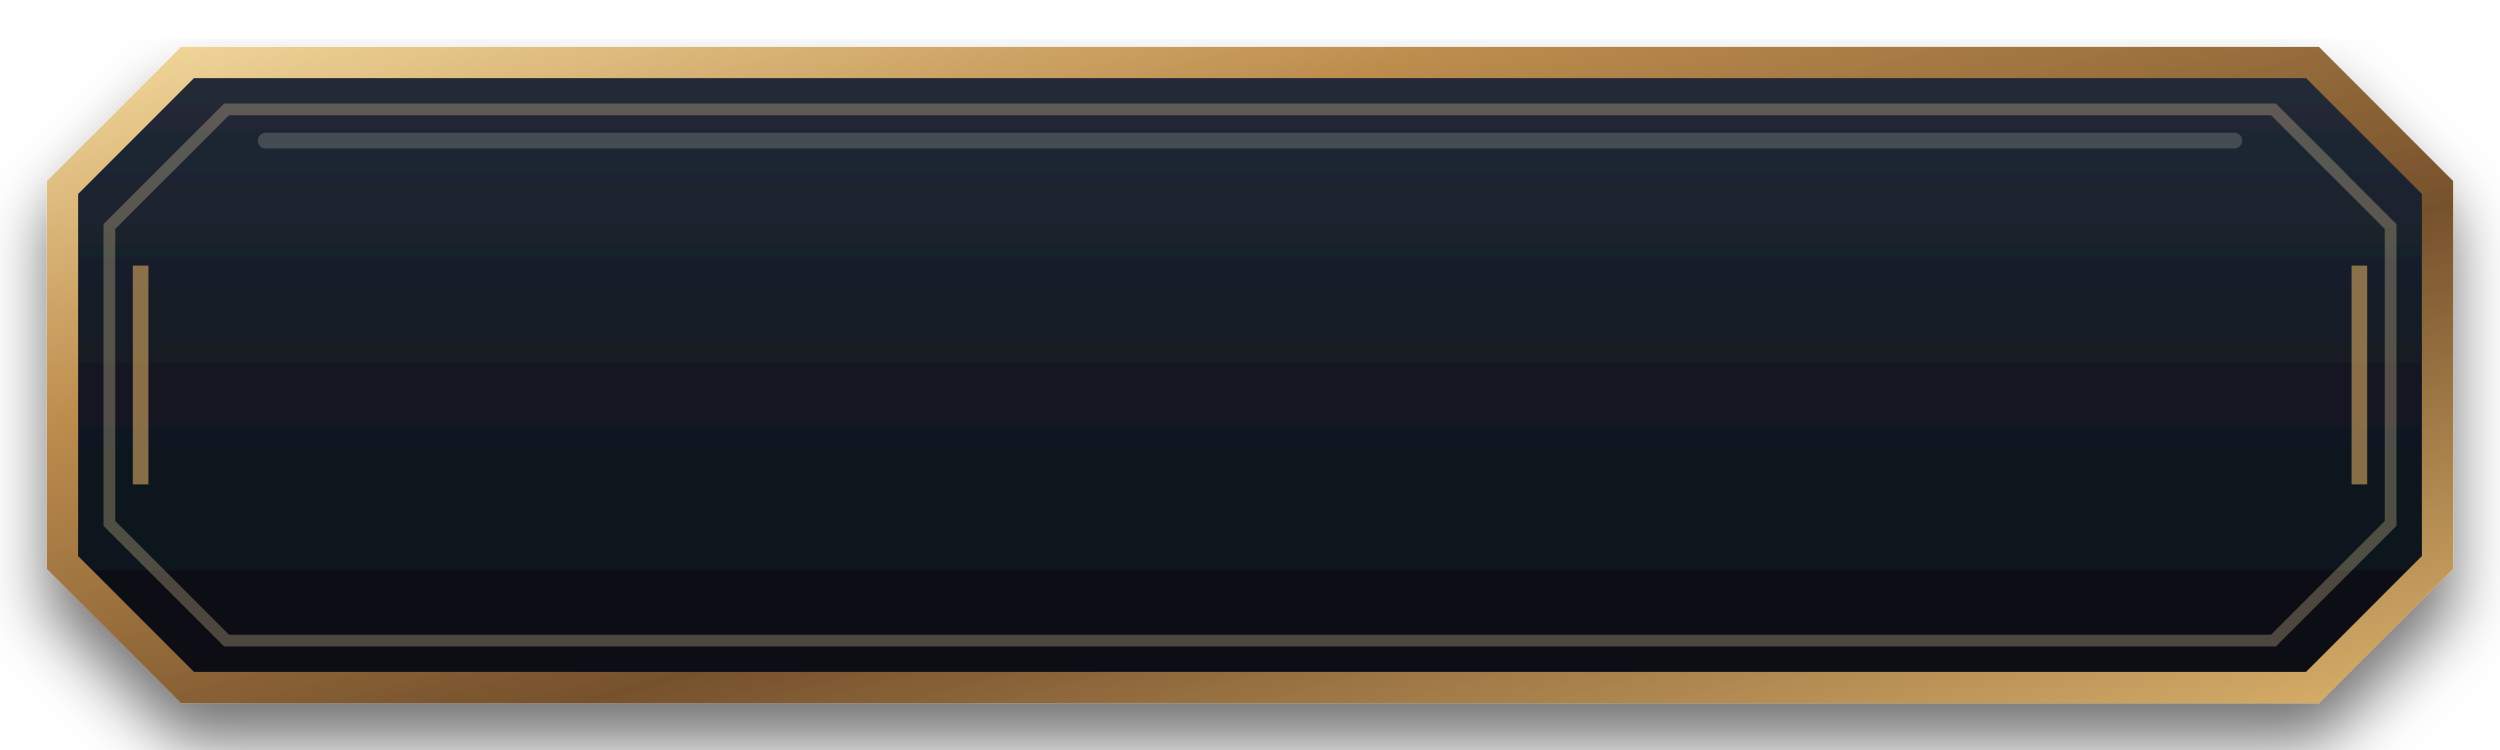
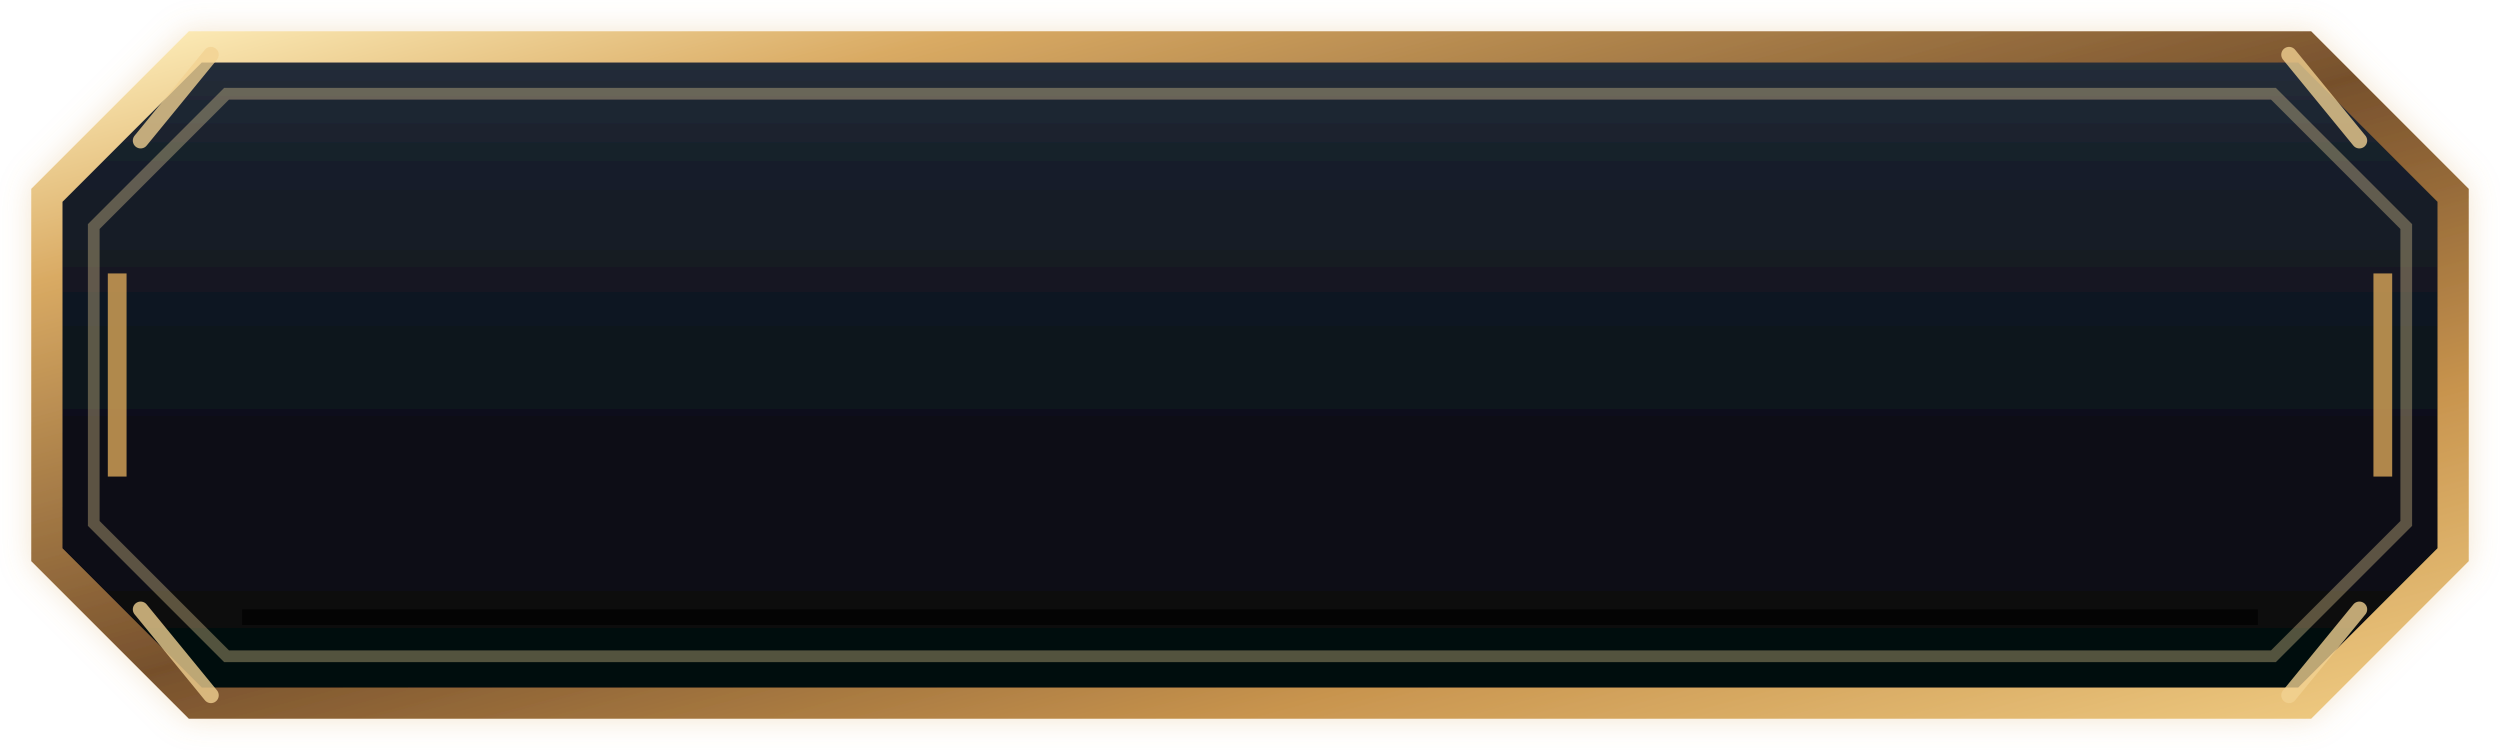
<svg xmlns="http://www.w3.org/2000/svg" width="320" height="96" viewBox="0 0 320 96">
  <defs>
    <linearGradient id="body" x1="0" y1="0" x2="0" y2="1">
-       <stop offset="0" stop-color="#232b38" />
-       <stop offset=".46" stop-color="#141a24" />
-       <stop offset="1" stop-color="#090d14" />
+       <stop offset="0" stop-color="#27303c" />
+       <stop offset=".16" stop-color="#18202b" />
+       <stop offset=".62" stop-color="#0a0f17" />
+       <stop offset="1" stop-color="#05080d" />
    </linearGradient>
    <linearGradient id="gold" x1="0" y1="0" x2="1" y2="1">
-       <stop offset="0" stop-color="#f1d69a" />
-       <stop offset=".28" stop-color="#bd8d4e" />
-       <stop offset=".62" stop-color="#76512c" />
-       <stop offset="1" stop-color="#d6ad68" />
+       <stop offset="0" stop-color="#fff0bd" />
+       <stop offset=".18" stop-color="#d9aa63" />
+       <stop offset=".5" stop-color="#76502c" />
+       <stop offset=".76" stop-color="#c8944e" />
+       <stop offset="1" stop-color="#f0cc83" />
    </linearGradient>
-     <filter id="shadow" x="-12%" y="-22%" width="124%" height="158%">
-       <feGaussianBlur in="SourceAlpha" stdDeviation="4" result="b" />
-       <feOffset dy="5" result="o" />
-       <feColorMatrix in="o" type="matrix" values="0 0 0 0 0 0 0 0 0 0 0 0 0 0 0 0 0 0 .55 0" />
-       <feMerge>
-         <feMergeNode />
-         <feMergeNode in="SourceGraphic" />
-       </feMerge>
+     <linearGradient id="edgeLight" x1="0" y1="0" x2="1" y2="0">
+       <stop offset="0" stop-color="#ffffff" stop-opacity="0" />
+       <stop offset=".18" stop-color="#fff4cf" stop-opacity=".5" />
+       <stop offset=".72" stop-color="#fff4cf" stop-opacity=".14" />
+       <stop offset="1" stop-color="#ffffff" stop-opacity="0" />
+     </linearGradient>
+     <filter id="plateShadow" x="-16%" y="-28%" width="132%" height="170%" color-interpolation-filters="sRGB">
+       <feDropShadow dx="0" dy="5" stdDeviation="4" flood-color="#000000" flood-opacity=".82" />
+       <feDropShadow dx="0" dy="0" stdDeviation="2" flood-color="#d7a75e" flood-opacity=".3" />
    </filter>
  </defs>
-   <path d="M24 8H296L312 24V72L296 88H24L8 72V24Z" fill="url(#body)" stroke="url(#gold)" stroke-width="4" filter="url(#shadow)" />
-   <path d="M29 14H291L306 29V67L291 82H29L14 67V29Z" fill="none" stroke="#f8dfaa" stroke-opacity=".28" stroke-width="1.5" />
-   <path d="M34 18H286" stroke="#fff8e7" stroke-opacity=".18" stroke-width="2" stroke-linecap="round" />
-   <path d="M18 34V62M302 34V62" stroke="#d1a45f" stroke-opacity=".62" stroke-width="2" />
+   <path d="M25 6H295L314 25V71L295 90H25L6 71V25Z" fill="url(#body)" stroke="url(#gold)" stroke-width="4" filter="url(#plateShadow)" />
+   <path d="M29 12H291L308 29V67L291 84H29L12 67V29Z" fill="none" stroke="#f4d99e" stroke-opacity=".34" stroke-width="1.5" />
+   <path d="M39 17H281" stroke="url(#edgeLight)" stroke-width="2.5" stroke-linecap="round" />
+   <path d="M27 7L18 18M293 7L302 18M27 89L18 78M293 89L302 78" fill="none" stroke="#f2d292" stroke-opacity=".78" stroke-width="2" stroke-linecap="round" />
+   <path d="M15 35V61M305 35V61" stroke="#d4a257" stroke-opacity=".82" stroke-width="2.4" />
+   <path d="M31 79H289" stroke="#000000" stroke-opacity=".72" stroke-width="2" />
</svg>
